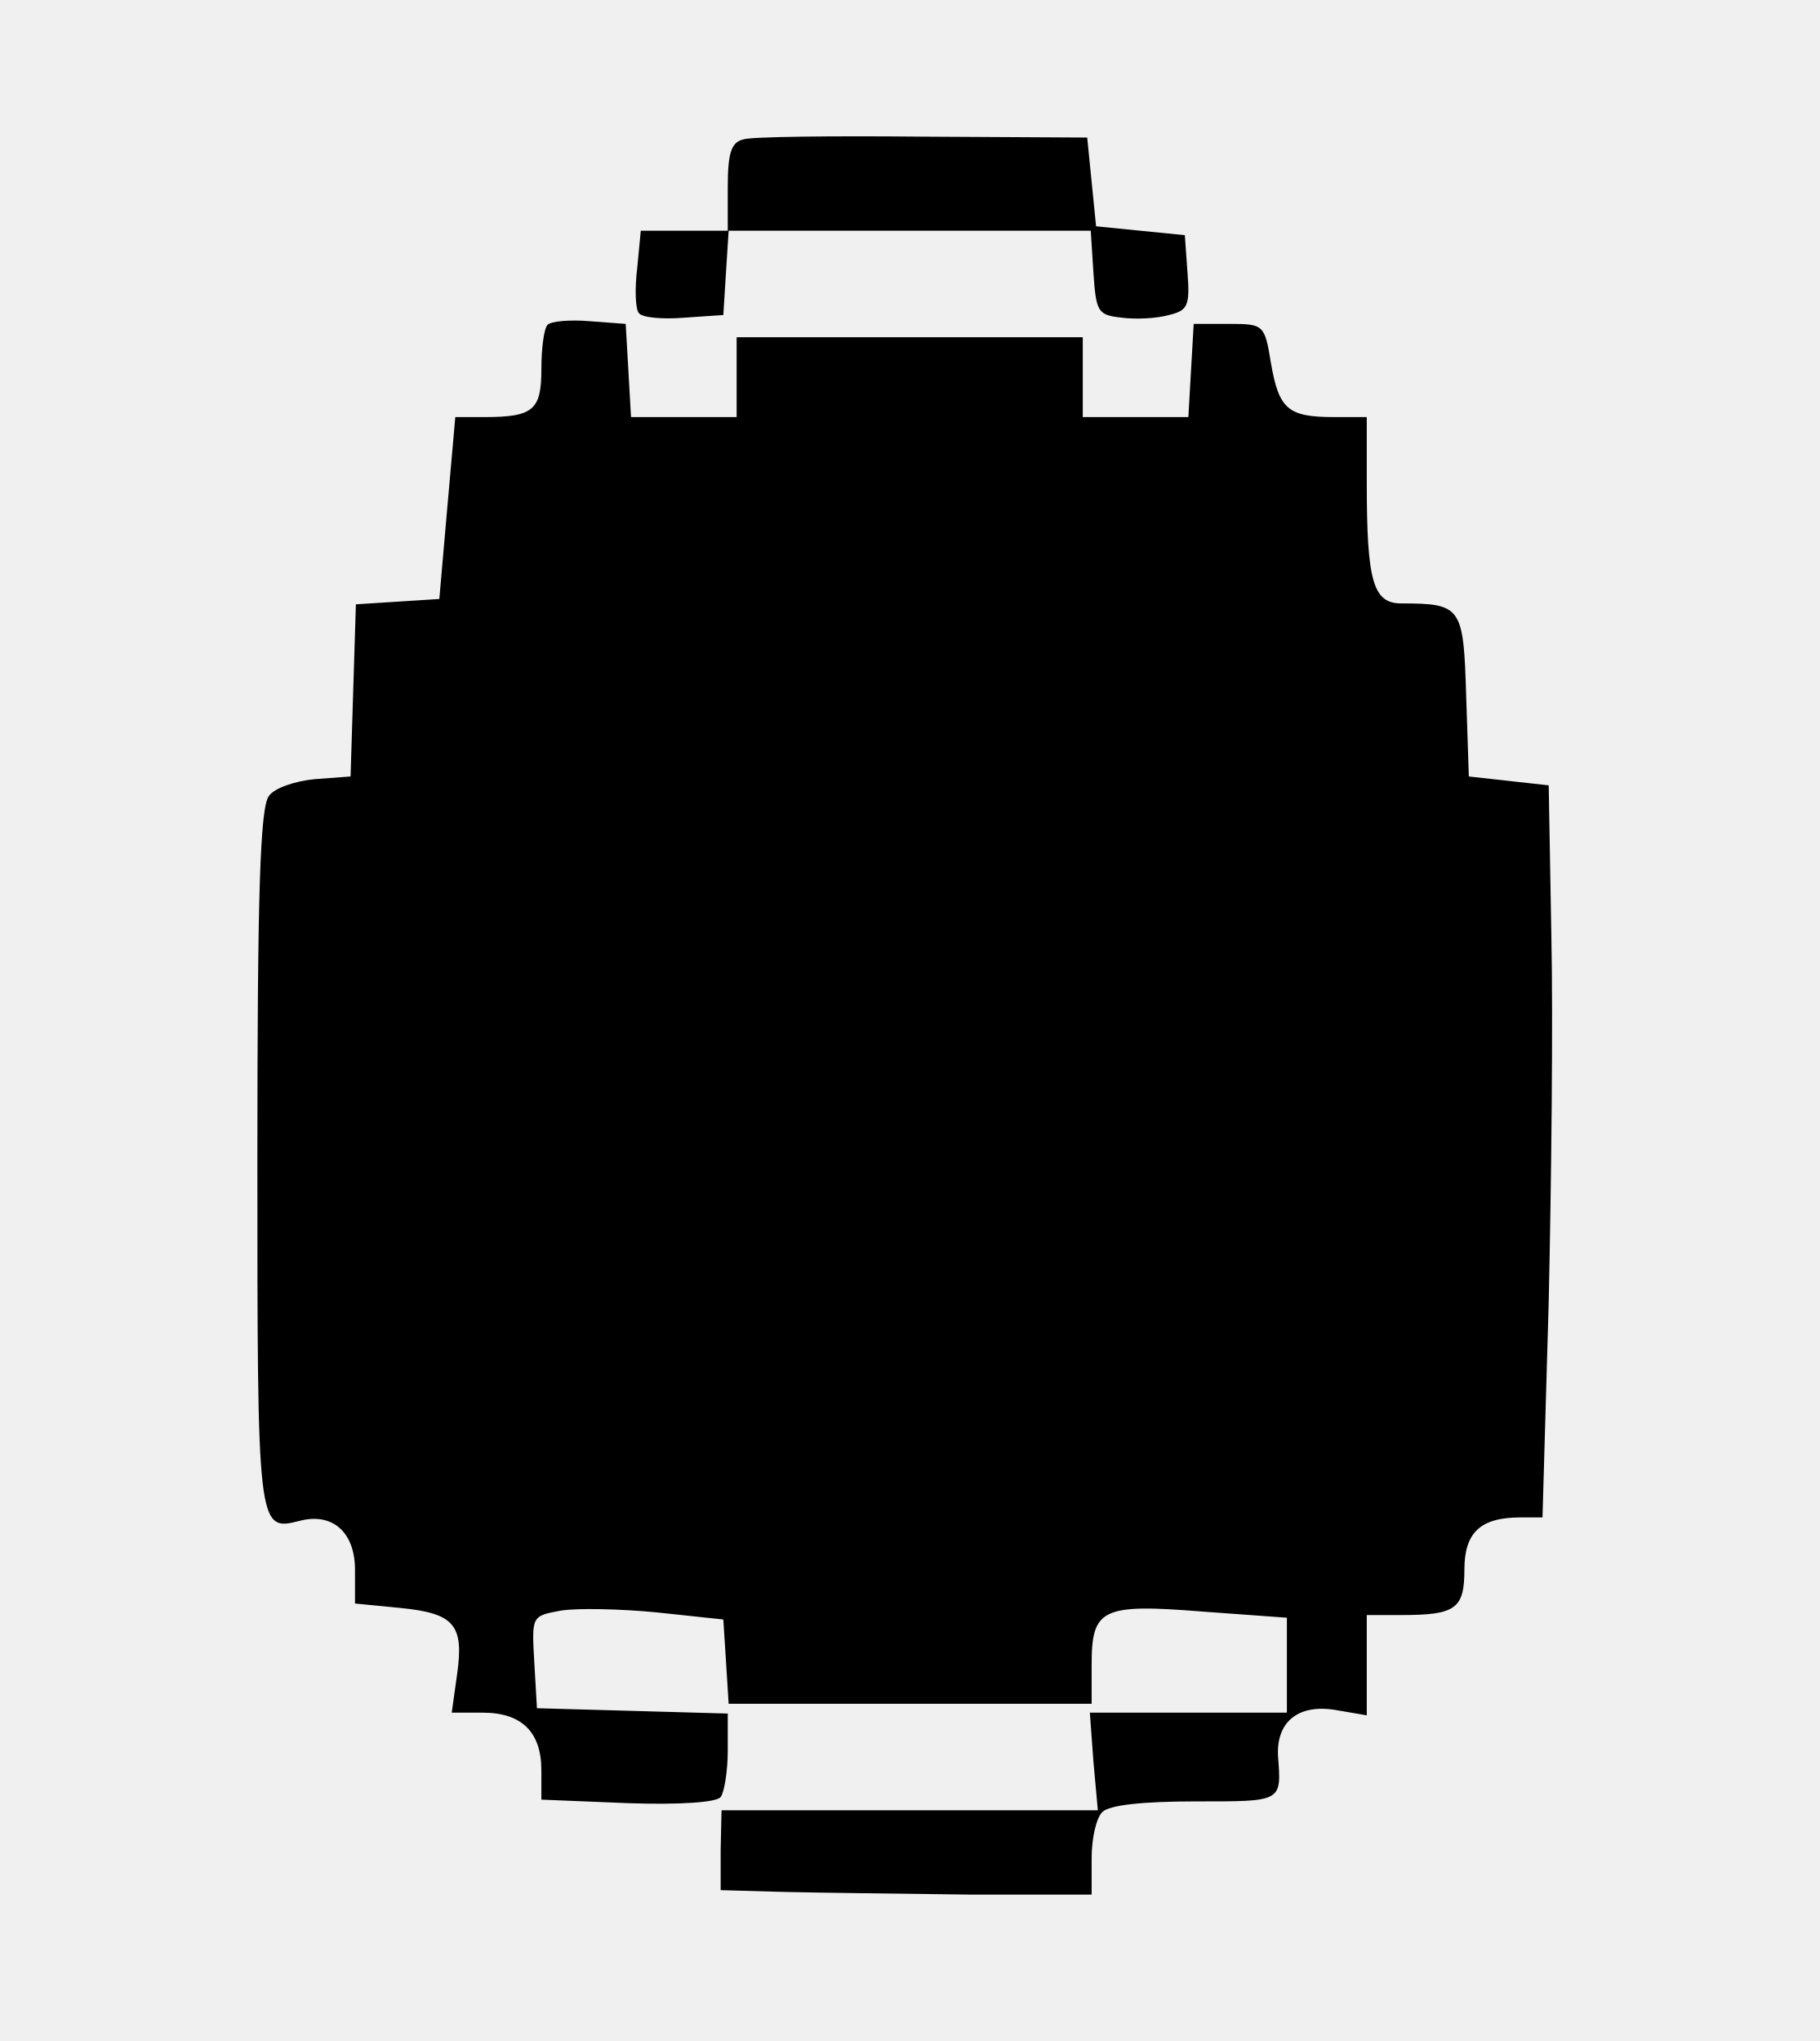
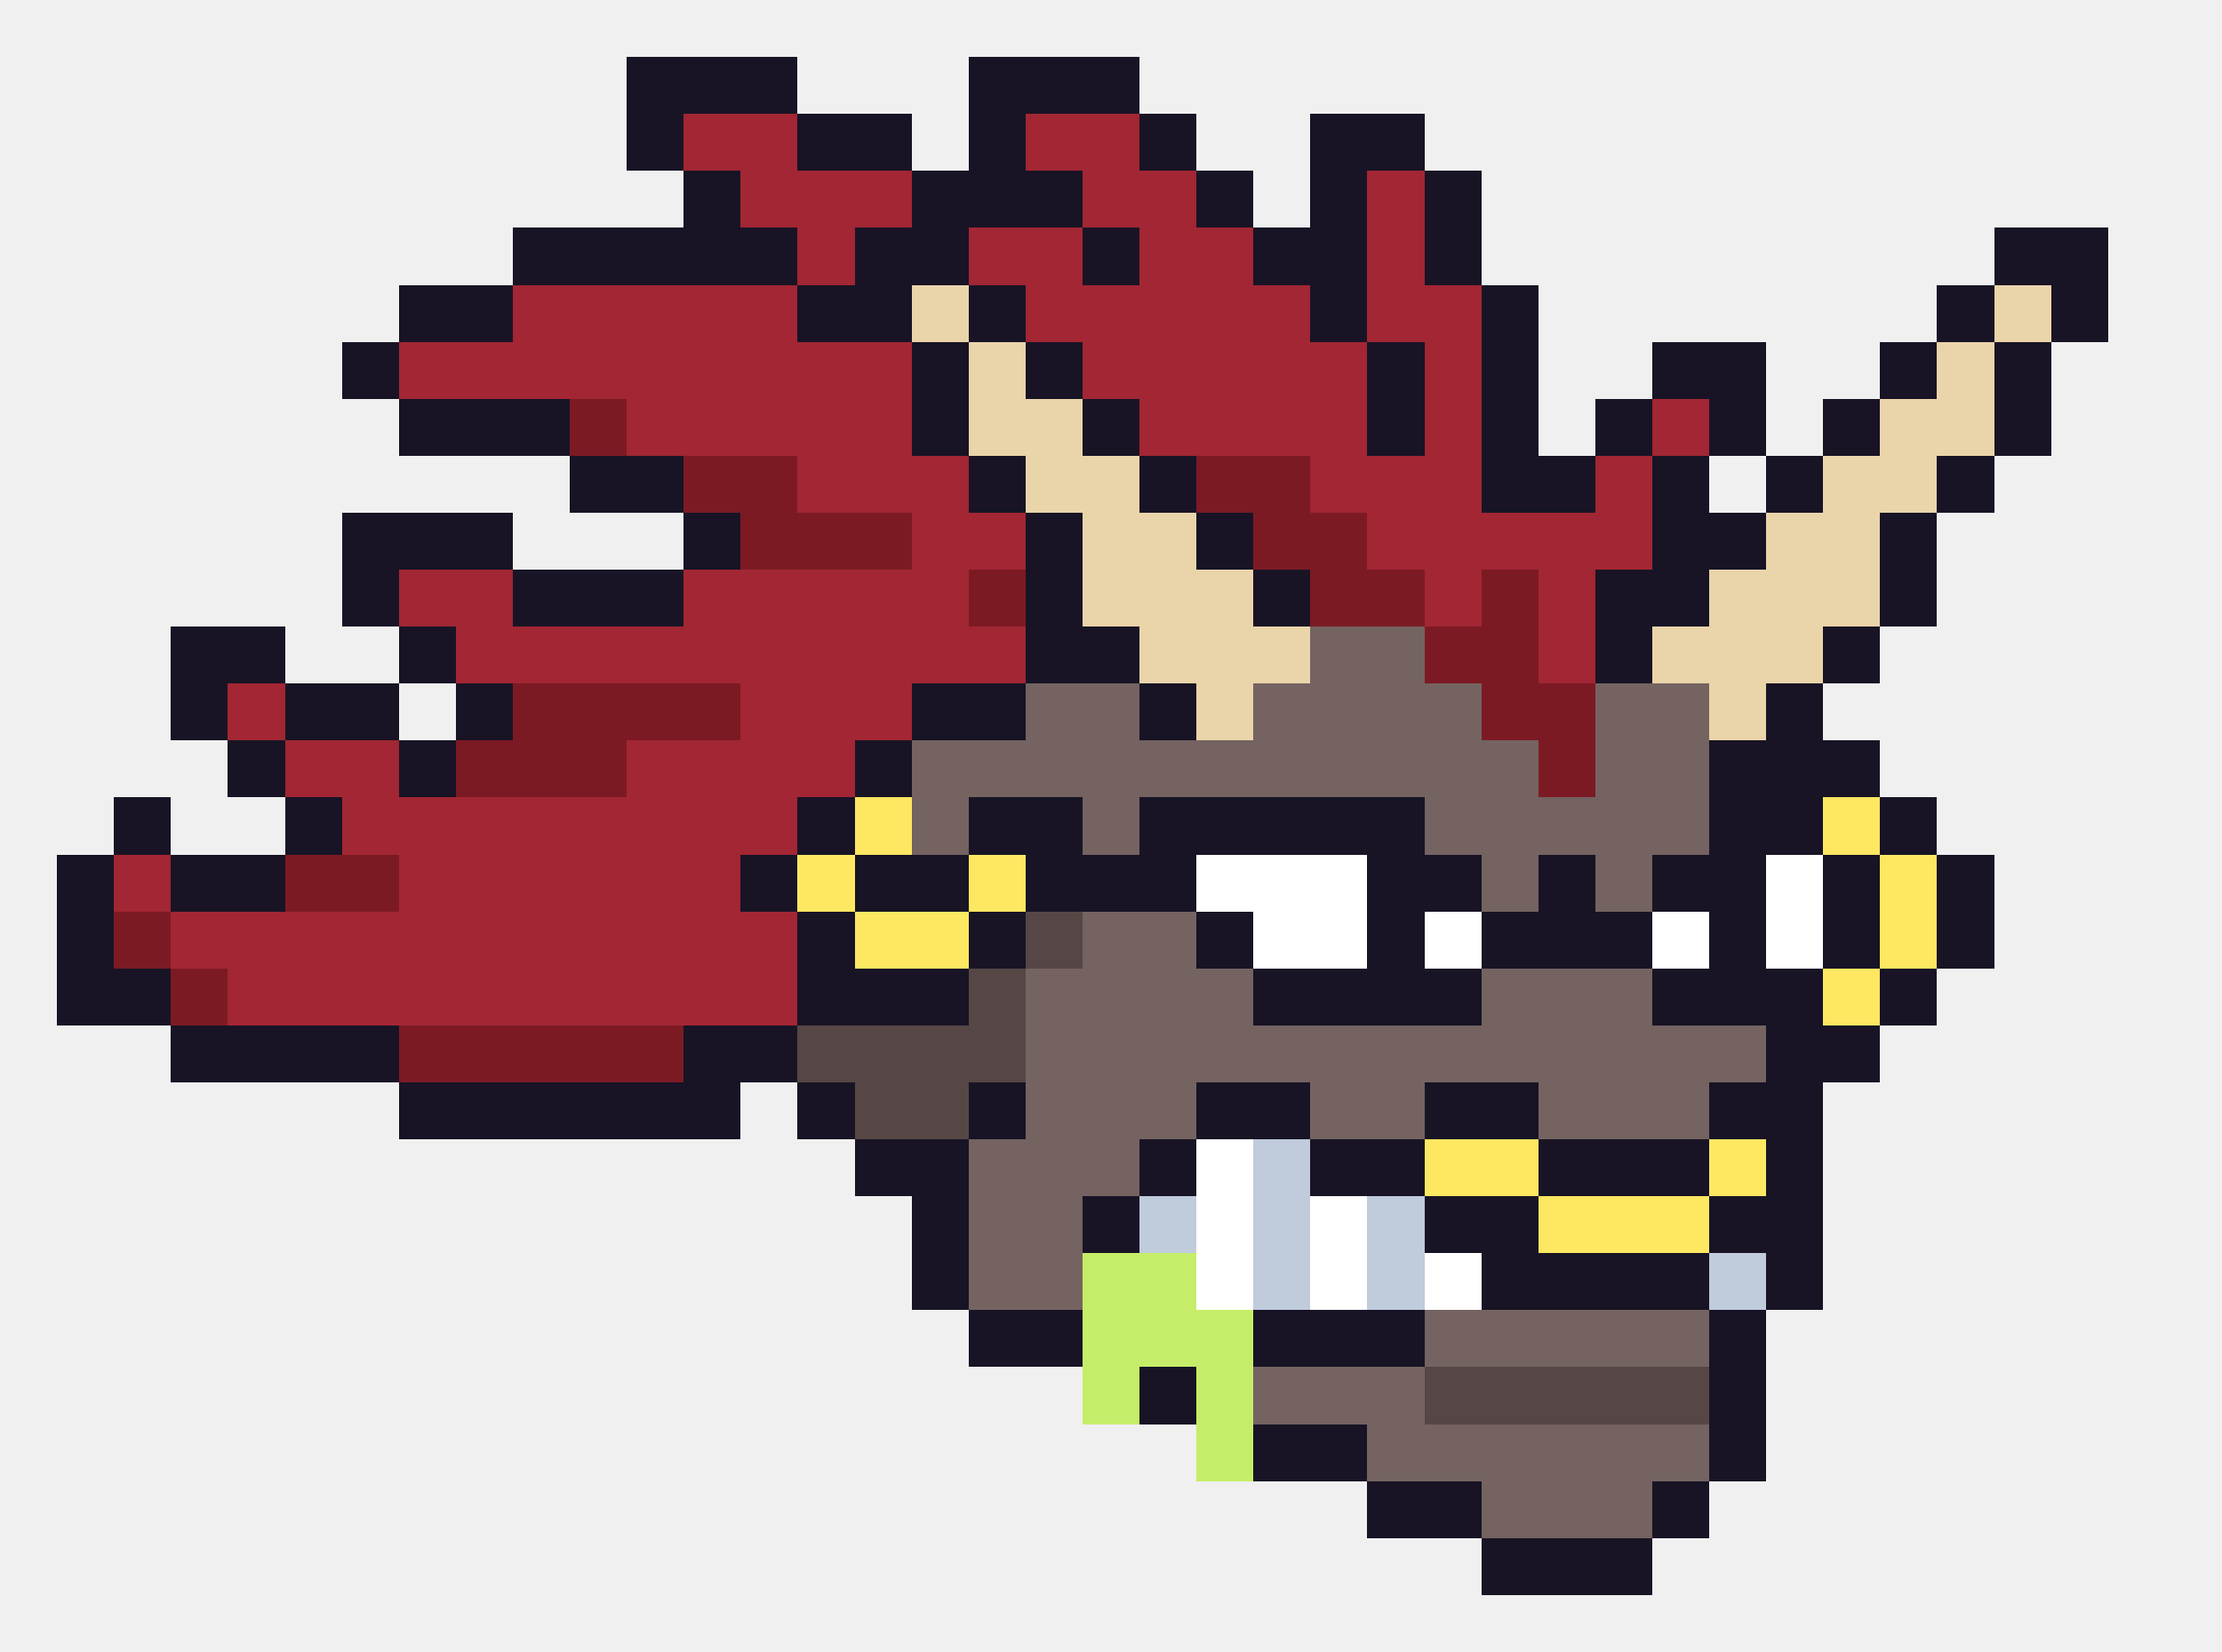
- <svg xmlns="http://www.w3.org/2000/svg" version="1.0" width="205pt" height="230pt" viewBox="0 0 205 230" preserveAspectRatio="xMidYMid meet">
-   <g transform="translate(0,230) scale(0.1,-0.1)" fill="#000000" stroke="none">
-     <path d="M838 2143 c-14 -3 -18 -15 -18 -54 l0 -49 -49 0 -49 0 -4 -42 c-3 -24 -2 -47 2 -51 4 -5 27 -7 51 -5 l44 3 3 48 3 47 204 0 204 0 3 -47 c3 -45 5 -48 32 -51 15 -2 39 -1 53 3 21 5 24 10 21 48 l-3 42 -50 5 -50 5 -5 50 -5 50 -185 1 c-102 1 -193 0 -202 -3z" />
-     <path d="M617 1934 c-4 -4 -7 -26 -7 -50 0 -46 -9 -54 -64 -54 l-33 0 -9 -102 -9 -103 -47 -3 -47 -3 -3 -97 -3 -97 -40 -3 c-22 -2 -46 -10 -52 -19 -10 -13 -13 -111 -13 -409 0 -416 0 -420 47 -408 37 10 63 -12 63 -55 l0 -38 51 -5 c61 -6 72 -19 64 -75 l-6 -43 35 0 c44 0 66 -22 66 -65 l0 -33 98 -4 c59 -2 100 1 104 7 4 5 8 29 8 52 l0 42 -107 3 -108 3 -3 52 c-3 52 -3 52 30 58 18 3 67 2 108 -2 l75 -8 3 -47 3 -48 205 0 204 0 0 44 c0 63 11 69 124 60 l96 -7 0 -53 0 -54 -111 0 -111 0 4 -55 5 -55 -212 0 -212 0 -1 -45 0 -45 71 -2 c40 -1 134 -2 209 -3 l138 0 0 41 c0 22 5 45 12 52 8 8 46 12 105 12 98 0 97 -1 93 51 -2 39 23 59 65 52 l35 -6 0 57 0 56 39 0 c61 0 71 7 71 51 0 42 18 59 63 59 l25 0 7 243 c3 133 5 319 3 412 l-3 170 -45 5 -45 5 -3 91 c-3 100 -5 104 -73 104 -32 0 -39 25 -39 136 l0 74 -37 0 c-52 0 -62 9 -71 61 -7 43 -8 44 -47 44 l-40 0 -3 -52 -3 -53 -60 0 -59 0 0 45 0 45 -195 0 -195 0 0 -45 0 -45 -59 0 -60 0 -3 53 -3 52 -40 3 c-23 2 -44 0 -48 -4z" />
-   </g>
+ <svg xmlns="http://www.w3.org/2000/svg" version="1.1" width="390" height="290" viewBox="0 0 390 290" shape-rendering="crispEdges">
+   <rect x="110" y="10" width="10" height="10" fill="#181425" />
+   <rect x="120" y="10" width="10" height="10" fill="#181425" />
+   <rect x="130" y="10" width="10" height="10" fill="#181425" />
+   <rect x="170" y="10" width="10" height="10" fill="#181425" />
+   <rect x="180" y="10" width="10" height="10" fill="#181425" />
+   <rect x="190" y="10" width="10" height="10" fill="#181425" />
+   <rect x="110" y="20" width="10" height="10" fill="#181425" />
+   <rect x="120" y="20" width="10" height="10" fill="#A22633" />
+   <rect x="130" y="20" width="10" height="10" fill="#A22633" />
+   <rect x="140" y="20" width="10" height="10" fill="#181425" />
+   <rect x="150" y="20" width="10" height="10" fill="#181425" />
+   <rect x="170" y="20" width="10" height="10" fill="#181425" />
+   <rect x="180" y="20" width="10" height="10" fill="#A22633" />
+   <rect x="190" y="20" width="10" height="10" fill="#A22633" />
+   <rect x="200" y="20" width="10" height="10" fill="#181425" />
+   <rect x="230" y="20" width="10" height="10" fill="#181425" />
+   <rect x="240" y="20" width="10" height="10" fill="#181425" />
+   <rect x="120" y="30" width="10" height="10" fill="#181425" />
+   <rect x="130" y="30" width="10" height="10" fill="#A22633" />
+   <rect x="140" y="30" width="10" height="10" fill="#A22633" />
+   <rect x="150" y="30" width="10" height="10" fill="#A22633" />
+   <rect x="160" y="30" width="10" height="10" fill="#181425" />
+   <rect x="170" y="30" width="10" height="10" fill="#181425" />
+   <rect x="180" y="30" width="10" height="10" fill="#181425" />
+   <rect x="190" y="30" width="10" height="10" fill="#A22633" />
+   <rect x="200" y="30" width="10" height="10" fill="#A22633" />
+   <rect x="210" y="30" width="10" height="10" fill="#181425" />
+   <rect x="230" y="30" width="10" height="10" fill="#181425" />
+   <rect x="240" y="30" width="10" height="10" fill="#A22633" />
+   <rect x="250" y="30" width="10" height="10" fill="#181425" />
+   <rect x="90" y="40" width="10" height="10" fill="#181425" />
+   <rect x="100" y="40" width="10" height="10" fill="#181425" />
+   <rect x="110" y="40" width="10" height="10" fill="#181425" />
+   <rect x="120" y="40" width="10" height="10" fill="#181425" />
+   <rect x="130" y="40" width="10" height="10" fill="#181425" />
+   <rect x="140" y="40" width="10" height="10" fill="#A22633" />
+   <rect x="150" y="40" width="10" height="10" fill="#181425" />
+   <rect x="160" y="40" width="10" height="10" fill="#181425" />
+   <rect x="170" y="40" width="10" height="10" fill="#A22633" />
+   <rect x="180" y="40" width="10" height="10" fill="#A22633" />
+   <rect x="190" y="40" width="10" height="10" fill="#181425" />
+   <rect x="200" y="40" width="10" height="10" fill="#A22633" />
+   <rect x="210" y="40" width="10" height="10" fill="#A22633" />
+   <rect x="220" y="40" width="10" height="10" fill="#181425" />
+   <rect x="230" y="40" width="10" height="10" fill="#181425" />
+   <rect x="240" y="40" width="10" height="10" fill="#A22633" />
+   <rect x="250" y="40" width="10" height="10" fill="#181425" />
+   <rect x="350" y="40" width="10" height="10" fill="#181425" />
+   <rect x="360" y="40" width="10" height="10" fill="#181425" />
+   <rect x="70" y="50" width="10" height="10" fill="#181425" />
+   <rect x="80" y="50" width="10" height="10" fill="#181425" />
+   <rect x="90" y="50" width="10" height="10" fill="#A22633" />
+   <rect x="100" y="50" width="10" height="10" fill="#A22633" />
+   <rect x="110" y="50" width="10" height="10" fill="#A22633" />
+   <rect x="120" y="50" width="10" height="10" fill="#A22633" />
+   <rect x="130" y="50" width="10" height="10" fill="#A22633" />
+   <rect x="140" y="50" width="10" height="10" fill="#181425" />
+   <rect x="150" y="50" width="10" height="10" fill="#181425" />
+   <rect x="160" y="50" width="10" height="10" fill="#EAD4AA" />
+   <rect x="170" y="50" width="10" height="10" fill="#181425" />
+   <rect x="180" y="50" width="10" height="10" fill="#A22633" />
+   <rect x="190" y="50" width="10" height="10" fill="#A22633" />
+   <rect x="200" y="50" width="10" height="10" fill="#A22633" />
+   <rect x="210" y="50" width="10" height="10" fill="#A22633" />
+   <rect x="220" y="50" width="10" height="10" fill="#A22633" />
+   <rect x="230" y="50" width="10" height="10" fill="#181425" />
+   <rect x="240" y="50" width="10" height="10" fill="#A22633" />
+   <rect x="250" y="50" width="10" height="10" fill="#A22633" />
+   <rect x="260" y="50" width="10" height="10" fill="#181425" />
+   <rect x="340" y="50" width="10" height="10" fill="#181425" />
+   <rect x="350" y="50" width="10" height="10" fill="#EAD4AA" />
+   <rect x="360" y="50" width="10" height="10" fill="#181425" />
+   <rect x="60" y="60" width="10" height="10" fill="#181425" />
+   <rect x="70" y="60" width="10" height="10" fill="#A22633" />
+   <rect x="80" y="60" width="10" height="10" fill="#A22633" />
+   <rect x="90" y="60" width="10" height="10" fill="#A22633" />
+   <rect x="100" y="60" width="10" height="10" fill="#A22633" />
+   <rect x="110" y="60" width="10" height="10" fill="#A22633" />
+   <rect x="120" y="60" width="10" height="10" fill="#A22633" />
+   <rect x="130" y="60" width="10" height="10" fill="#A22633" />
+   <rect x="140" y="60" width="10" height="10" fill="#A22633" />
+   <rect x="150" y="60" width="10" height="10" fill="#A22633" />
+   <rect x="160" y="60" width="10" height="10" fill="#181425" />
+   <rect x="170" y="60" width="10" height="10" fill="#EAD4AA" />
+   <rect x="180" y="60" width="10" height="10" fill="#181425" />
+   <rect x="190" y="60" width="10" height="10" fill="#A22633" />
+   <rect x="200" y="60" width="10" height="10" fill="#A22633" />
+   <rect x="210" y="60" width="10" height="10" fill="#A22633" />
+   <rect x="220" y="60" width="10" height="10" fill="#A22633" />
+   <rect x="230" y="60" width="10" height="10" fill="#A22633" />
+   <rect x="240" y="60" width="10" height="10" fill="#181425" />
+   <rect x="250" y="60" width="10" height="10" fill="#A22633" />
+   <rect x="260" y="60" width="10" height="10" fill="#181425" />
+   <rect x="290" y="60" width="10" height="10" fill="#181425" />
+   <rect x="300" y="60" width="10" height="10" fill="#181425" />
+   <rect x="330" y="60" width="10" height="10" fill="#181425" />
+   <rect x="340" y="60" width="10" height="10" fill="#EAD4AA" />
+   <rect x="350" y="60" width="10" height="10" fill="#181425" />
+   <rect x="70" y="70" width="10" height="10" fill="#181425" />
+   <rect x="80" y="70" width="10" height="10" fill="#181425" />
+   <rect x="90" y="70" width="10" height="10" fill="#181425" />
+   <rect x="100" y="70" width="10" height="10" fill="#7C1A24" />
+   <rect x="110" y="70" width="10" height="10" fill="#A22633" />
+   <rect x="120" y="70" width="10" height="10" fill="#A22633" />
+   <rect x="130" y="70" width="10" height="10" fill="#A22633" />
+   <rect x="140" y="70" width="10" height="10" fill="#A22633" />
+   <rect x="150" y="70" width="10" height="10" fill="#A22633" />
+   <rect x="160" y="70" width="10" height="10" fill="#181425" />
+   <rect x="170" y="70" width="10" height="10" fill="#EAD4AA" />
+   <rect x="180" y="70" width="10" height="10" fill="#EAD4AA" />
+   <rect x="190" y="70" width="10" height="10" fill="#181425" />
+   <rect x="200" y="70" width="10" height="10" fill="#A22633" />
+   <rect x="210" y="70" width="10" height="10" fill="#A22633" />
+   <rect x="220" y="70" width="10" height="10" fill="#A22633" />
+   <rect x="230" y="70" width="10" height="10" fill="#A22633" />
+   <rect x="240" y="70" width="10" height="10" fill="#181425" />
+   <rect x="250" y="70" width="10" height="10" fill="#A22633" />
+   <rect x="260" y="70" width="10" height="10" fill="#181425" />
+   <rect x="280" y="70" width="10" height="10" fill="#181425" />
+   <rect x="290" y="70" width="10" height="10" fill="#A22633" />
+   <rect x="300" y="70" width="10" height="10" fill="#181425" />
+   <rect x="320" y="70" width="10" height="10" fill="#181425" />
+   <rect x="330" y="70" width="10" height="10" fill="#EAD4AA" />
+   <rect x="340" y="70" width="10" height="10" fill="#EAD4AA" />
+   <rect x="350" y="70" width="10" height="10" fill="#181425" />
+   <rect x="100" y="80" width="10" height="10" fill="#181425" />
+   <rect x="110" y="80" width="10" height="10" fill="#181425" />
+   <rect x="120" y="80" width="10" height="10" fill="#7C1A24" />
+   <rect x="130" y="80" width="10" height="10" fill="#7C1A24" />
+   <rect x="140" y="80" width="10" height="10" fill="#A22633" />
+   <rect x="150" y="80" width="10" height="10" fill="#A22633" />
+   <rect x="160" y="80" width="10" height="10" fill="#A22633" />
+   <rect x="170" y="80" width="10" height="10" fill="#181425" />
+   <rect x="180" y="80" width="10" height="10" fill="#EAD4AA" />
+   <rect x="190" y="80" width="10" height="10" fill="#EAD4AA" />
+   <rect x="200" y="80" width="10" height="10" fill="#181425" />
+   <rect x="210" y="80" width="10" height="10" fill="#7C1A24" />
+   <rect x="220" y="80" width="10" height="10" fill="#7C1A24" />
+   <rect x="230" y="80" width="10" height="10" fill="#A22633" />
+   <rect x="240" y="80" width="10" height="10" fill="#A22633" />
+   <rect x="250" y="80" width="10" height="10" fill="#A22633" />
+   <rect x="260" y="80" width="10" height="10" fill="#181425" />
+   <rect x="270" y="80" width="10" height="10" fill="#181425" />
+   <rect x="280" y="80" width="10" height="10" fill="#A22633" />
+   <rect x="290" y="80" width="10" height="10" fill="#181425" />
+   <rect x="310" y="80" width="10" height="10" fill="#181425" />
+   <rect x="320" y="80" width="10" height="10" fill="#EAD4AA" />
+   <rect x="330" y="80" width="10" height="10" fill="#EAD4AA" />
+   <rect x="340" y="80" width="10" height="10" fill="#181425" />
+   <rect x="60" y="90" width="10" height="10" fill="#181425" />
+   <rect x="70" y="90" width="10" height="10" fill="#181425" />
+   <rect x="80" y="90" width="10" height="10" fill="#181425" />
+   <rect x="120" y="90" width="10" height="10" fill="#181425" />
+   <rect x="130" y="90" width="10" height="10" fill="#7C1A24" />
+   <rect x="140" y="90" width="10" height="10" fill="#7C1A24" />
+   <rect x="150" y="90" width="10" height="10" fill="#7C1A24" />
+   <rect x="160" y="90" width="10" height="10" fill="#A22633" />
+   <rect x="170" y="90" width="10" height="10" fill="#A22633" />
+   <rect x="180" y="90" width="10" height="10" fill="#181425" />
+   <rect x="190" y="90" width="10" height="10" fill="#EAD4AA" />
+   <rect x="200" y="90" width="10" height="10" fill="#EAD4AA" />
+   <rect x="210" y="90" width="10" height="10" fill="#181425" />
+   <rect x="220" y="90" width="10" height="10" fill="#7C1A24" />
+   <rect x="230" y="90" width="10" height="10" fill="#7C1A24" />
+   <rect x="240" y="90" width="10" height="10" fill="#A22633" />
+   <rect x="250" y="90" width="10" height="10" fill="#A22633" />
+   <rect x="260" y="90" width="10" height="10" fill="#A22633" />
+   <rect x="270" y="90" width="10" height="10" fill="#A22633" />
+   <rect x="280" y="90" width="10" height="10" fill="#A22633" />
+   <rect x="290" y="90" width="10" height="10" fill="#181425" />
+   <rect x="300" y="90" width="10" height="10" fill="#181425" />
+   <rect x="310" y="90" width="10" height="10" fill="#EAD4AA" />
+   <rect x="320" y="90" width="10" height="10" fill="#EAD4AA" />
+   <rect x="330" y="90" width="10" height="10" fill="#181425" />
+   <rect x="60" y="100" width="10" height="10" fill="#181425" />
+   <rect x="70" y="100" width="10" height="10" fill="#A22633" />
+   <rect x="80" y="100" width="10" height="10" fill="#A22633" />
+   <rect x="90" y="100" width="10" height="10" fill="#181425" />
+   <rect x="100" y="100" width="10" height="10" fill="#181425" />
+   <rect x="110" y="100" width="10" height="10" fill="#181425" />
+   <rect x="120" y="100" width="10" height="10" fill="#A22633" />
+   <rect x="130" y="100" width="10" height="10" fill="#A22633" />
+   <rect x="140" y="100" width="10" height="10" fill="#A22633" />
+   <rect x="150" y="100" width="10" height="10" fill="#A22633" />
+   <rect x="160" y="100" width="10" height="10" fill="#A22633" />
+   <rect x="170" y="100" width="10" height="10" fill="#7C1A24" />
+   <rect x="180" y="100" width="10" height="10" fill="#181425" />
+   <rect x="190" y="100" width="10" height="10" fill="#EAD4AA" />
+   <rect x="200" y="100" width="10" height="10" fill="#EAD4AA" />
+   <rect x="210" y="100" width="10" height="10" fill="#EAD4AA" />
+   <rect x="220" y="100" width="10" height="10" fill="#181425" />
+   <rect x="230" y="100" width="10" height="10" fill="#7C1A24" />
+   <rect x="240" y="100" width="10" height="10" fill="#7C1A24" />
+   <rect x="250" y="100" width="10" height="10" fill="#A22633" />
+   <rect x="260" y="100" width="10" height="10" fill="#7C1A24" />
+   <rect x="270" y="100" width="10" height="10" fill="#A22633" />
+   <rect x="280" y="100" width="10" height="10" fill="#181425" />
+   <rect x="290" y="100" width="10" height="10" fill="#181425" />
+   <rect x="300" y="100" width="10" height="10" fill="#EAD4AA" />
+   <rect x="310" y="100" width="10" height="10" fill="#EAD4AA" />
+   <rect x="320" y="100" width="10" height="10" fill="#EAD4AA" />
+   <rect x="330" y="100" width="10" height="10" fill="#181425" />
+   <rect x="30" y="110" width="10" height="10" fill="#181425" />
+   <rect x="40" y="110" width="10" height="10" fill="#181425" />
+   <rect x="70" y="110" width="10" height="10" fill="#181425" />
+   <rect x="80" y="110" width="10" height="10" fill="#A22633" />
+   <rect x="90" y="110" width="10" height="10" fill="#A22633" />
+   <rect x="100" y="110" width="10" height="10" fill="#A22633" />
+   <rect x="110" y="110" width="10" height="10" fill="#A22633" />
+   <rect x="120" y="110" width="10" height="10" fill="#A22633" />
+   <rect x="130" y="110" width="10" height="10" fill="#A22633" />
+   <rect x="140" y="110" width="10" height="10" fill="#A22633" />
+   <rect x="150" y="110" width="10" height="10" fill="#A22633" />
+   <rect x="160" y="110" width="10" height="10" fill="#A22633" />
+   <rect x="170" y="110" width="10" height="10" fill="#A22633" />
+   <rect x="180" y="110" width="10" height="10" fill="#181425" />
+   <rect x="190" y="110" width="10" height="10" fill="#181425" />
+   <rect x="200" y="110" width="10" height="10" fill="#EAD4AA" />
+   <rect x="210" y="110" width="10" height="10" fill="#EAD4AA" />
+   <rect x="220" y="110" width="10" height="10" fill="#EAD4AA" />
+   <rect x="230" y="110" width="10" height="10" fill="#746361" />
+   <rect x="240" y="110" width="10" height="10" fill="#746361" />
+   <rect x="250" y="110" width="10" height="10" fill="#7C1A24" />
+   <rect x="260" y="110" width="10" height="10" fill="#7C1A24" />
+   <rect x="270" y="110" width="10" height="10" fill="#A22633" />
+   <rect x="280" y="110" width="10" height="10" fill="#181425" />
+   <rect x="290" y="110" width="10" height="10" fill="#EAD4AA" />
+   <rect x="300" y="110" width="10" height="10" fill="#EAD4AA" />
+   <rect x="310" y="110" width="10" height="10" fill="#EAD4AA" />
+   <rect x="320" y="110" width="10" height="10" fill="#181425" />
+   <rect x="30" y="120" width="10" height="10" fill="#181425" />
+   <rect x="40" y="120" width="10" height="10" fill="#A22633" />
+   <rect x="50" y="120" width="10" height="10" fill="#181425" />
+   <rect x="60" y="120" width="10" height="10" fill="#181425" />
+   <rect x="80" y="120" width="10" height="10" fill="#181425" />
+   <rect x="90" y="120" width="10" height="10" fill="#7C1A24" />
+   <rect x="100" y="120" width="10" height="10" fill="#7C1A24" />
+   <rect x="110" y="120" width="10" height="10" fill="#7C1A24" />
+   <rect x="120" y="120" width="10" height="10" fill="#7C1A24" />
+   <rect x="130" y="120" width="10" height="10" fill="#A22633" />
+   <rect x="140" y="120" width="10" height="10" fill="#A22633" />
+   <rect x="150" y="120" width="10" height="10" fill="#A22633" />
+   <rect x="160" y="120" width="10" height="10" fill="#181425" />
+   <rect x="170" y="120" width="10" height="10" fill="#181425" />
+   <rect x="180" y="120" width="10" height="10" fill="#746361" />
+   <rect x="190" y="120" width="10" height="10" fill="#746361" />
+   <rect x="200" y="120" width="10" height="10" fill="#181425" />
+   <rect x="210" y="120" width="10" height="10" fill="#EAD4AA" />
+   <rect x="220" y="120" width="10" height="10" fill="#746361" />
+   <rect x="230" y="120" width="10" height="10" fill="#746361" />
+   <rect x="240" y="120" width="10" height="10" fill="#746361" />
+   <rect x="250" y="120" width="10" height="10" fill="#746361" />
+   <rect x="260" y="120" width="10" height="10" fill="#7C1A24" />
+   <rect x="270" y="120" width="10" height="10" fill="#7C1A24" />
+   <rect x="280" y="120" width="10" height="10" fill="#746361" />
+   <rect x="290" y="120" width="10" height="10" fill="#746361" />
+   <rect x="300" y="120" width="10" height="10" fill="#EAD4AA" />
+   <rect x="310" y="120" width="10" height="10" fill="#181425" />
+   <rect x="40" y="130" width="10" height="10" fill="#181425" />
+   <rect x="50" y="130" width="10" height="10" fill="#A22633" />
+   <rect x="60" y="130" width="10" height="10" fill="#A22633" />
+   <rect x="70" y="130" width="10" height="10" fill="#181425" />
+   <rect x="80" y="130" width="10" height="10" fill="#7C1A24" />
+   <rect x="90" y="130" width="10" height="10" fill="#7C1A24" />
+   <rect x="100" y="130" width="10" height="10" fill="#7C1A24" />
+   <rect x="110" y="130" width="10" height="10" fill="#A22633" />
+   <rect x="120" y="130" width="10" height="10" fill="#A22633" />
+   <rect x="130" y="130" width="10" height="10" fill="#A22633" />
+   <rect x="140" y="130" width="10" height="10" fill="#A22633" />
+   <rect x="150" y="130" width="10" height="10" fill="#181425" />
+   <rect x="160" y="130" width="10" height="10" fill="#746361" />
+   <rect x="170" y="130" width="10" height="10" fill="#746361" />
+   <rect x="180" y="130" width="10" height="10" fill="#746361" />
+   <rect x="190" y="130" width="10" height="10" fill="#746361" />
+   <rect x="200" y="130" width="10" height="10" fill="#746361" />
+   <rect x="210" y="130" width="10" height="10" fill="#746361" />
+   <rect x="220" y="130" width="10" height="10" fill="#746361" />
+   <rect x="230" y="130" width="10" height="10" fill="#746361" />
+   <rect x="240" y="130" width="10" height="10" fill="#746361" />
+   <rect x="250" y="130" width="10" height="10" fill="#746361" />
+   <rect x="260" y="130" width="10" height="10" fill="#746361" />
+   <rect x="270" y="130" width="10" height="10" fill="#7C1A24" />
+   <rect x="280" y="130" width="10" height="10" fill="#746361" />
+   <rect x="290" y="130" width="10" height="10" fill="#746361" />
+   <rect x="300" y="130" width="10" height="10" fill="#181425" />
+   <rect x="310" y="130" width="10" height="10" fill="#181425" />
+   <rect x="320" y="130" width="10" height="10" fill="#181425" />
+   <rect x="20" y="140" width="10" height="10" fill="#181425" />
+   <rect x="50" y="140" width="10" height="10" fill="#181425" />
+   <rect x="60" y="140" width="10" height="10" fill="#A22633" />
+   <rect x="70" y="140" width="10" height="10" fill="#A22633" />
+   <rect x="80" y="140" width="10" height="10" fill="#A22633" />
+   <rect x="90" y="140" width="10" height="10" fill="#A22633" />
+   <rect x="100" y="140" width="10" height="10" fill="#A22633" />
+   <rect x="110" y="140" width="10" height="10" fill="#A22633" />
+   <rect x="120" y="140" width="10" height="10" fill="#A22633" />
+   <rect x="130" y="140" width="10" height="10" fill="#A22633" />
+   <rect x="140" y="140" width="10" height="10" fill="#181425" />
+   <rect x="150" y="140" width="10" height="10" fill="#FEE761" />
+   <rect x="160" y="140" width="10" height="10" fill="#746361" />
+   <rect x="170" y="140" width="10" height="10" fill="#181425" />
+   <rect x="180" y="140" width="10" height="10" fill="#181425" />
+   <rect x="190" y="140" width="10" height="10" fill="#746361" />
+   <rect x="200" y="140" width="10" height="10" fill="#181425" />
+   <rect x="210" y="140" width="10" height="10" fill="#181425" />
+   <rect x="220" y="140" width="10" height="10" fill="#181425" />
+   <rect x="230" y="140" width="10" height="10" fill="#181425" />
+   <rect x="240" y="140" width="10" height="10" fill="#181425" />
+   <rect x="250" y="140" width="10" height="10" fill="#746361" />
+   <rect x="260" y="140" width="10" height="10" fill="#746361" />
+   <rect x="270" y="140" width="10" height="10" fill="#746361" />
+   <rect x="280" y="140" width="10" height="10" fill="#746361" />
+   <rect x="290" y="140" width="10" height="10" fill="#746361" />
+   <rect x="300" y="140" width="10" height="10" fill="#181425" />
+   <rect x="310" y="140" width="10" height="10" fill="#181425" />
+   <rect x="320" y="140" width="10" height="10" fill="#FEE761" />
+   <rect x="330" y="140" width="10" height="10" fill="#181425" />
+   <rect x="10" y="150" width="10" height="10" fill="#181425" />
+   <rect x="20" y="150" width="10" height="10" fill="#A22633" />
+   <rect x="30" y="150" width="10" height="10" fill="#181425" />
+   <rect x="40" y="150" width="10" height="10" fill="#181425" />
+   <rect x="50" y="150" width="10" height="10" fill="#7C1A24" />
+   <rect x="60" y="150" width="10" height="10" fill="#7C1A24" />
+   <rect x="70" y="150" width="10" height="10" fill="#A22633" />
+   <rect x="80" y="150" width="10" height="10" fill="#A22633" />
+   <rect x="90" y="150" width="10" height="10" fill="#A22633" />
+   <rect x="100" y="150" width="10" height="10" fill="#A22633" />
+   <rect x="110" y="150" width="10" height="10" fill="#A22633" />
+   <rect x="120" y="150" width="10" height="10" fill="#A22633" />
+   <rect x="130" y="150" width="10" height="10" fill="#181425" />
+   <rect x="140" y="150" width="10" height="10" fill="#FEE761" />
+   <rect x="150" y="150" width="10" height="10" fill="#181425" />
+   <rect x="160" y="150" width="10" height="10" fill="#181425" />
+   <rect x="170" y="150" width="10" height="10" fill="#FEE761" />
+   <rect x="180" y="150" width="10" height="10" fill="#181425" />
+   <rect x="190" y="150" width="10" height="10" fill="#181425" />
+   <rect x="200" y="150" width="10" height="10" fill="#181425" />
+   <rect x="210" y="150" width="10" height="10" fill="#FFFFFF" />
+   <rect x="220" y="150" width="10" height="10" fill="#FFFFFF" />
+   <rect x="230" y="150" width="10" height="10" fill="#FFFFFF" />
+   <rect x="240" y="150" width="10" height="10" fill="#181425" />
+   <rect x="250" y="150" width="10" height="10" fill="#181425" />
+   <rect x="260" y="150" width="10" height="10" fill="#746361" />
+   <rect x="270" y="150" width="10" height="10" fill="#181425" />
+   <rect x="280" y="150" width="10" height="10" fill="#746361" />
+   <rect x="290" y="150" width="10" height="10" fill="#181425" />
+   <rect x="300" y="150" width="10" height="10" fill="#181425" />
+   <rect x="310" y="150" width="10" height="10" fill="#FFFFFF" />
+   <rect x="320" y="150" width="10" height="10" fill="#181425" />
+   <rect x="330" y="150" width="10" height="10" fill="#FEE761" />
+   <rect x="340" y="150" width="10" height="10" fill="#181425" />
+   <rect x="10" y="160" width="10" height="10" fill="#181425" />
+   <rect x="20" y="160" width="10" height="10" fill="#7C1A24" />
+   <rect x="30" y="160" width="10" height="10" fill="#A22633" />
+   <rect x="40" y="160" width="10" height="10" fill="#A22633" />
+   <rect x="50" y="160" width="10" height="10" fill="#A22633" />
+   <rect x="60" y="160" width="10" height="10" fill="#A22633" />
+   <rect x="70" y="160" width="10" height="10" fill="#A22633" />
+   <rect x="80" y="160" width="10" height="10" fill="#A22633" />
+   <rect x="90" y="160" width="10" height="10" fill="#A22633" />
+   <rect x="100" y="160" width="10" height="10" fill="#A22633" />
+   <rect x="110" y="160" width="10" height="10" fill="#A22633" />
+   <rect x="120" y="160" width="10" height="10" fill="#A22633" />
+   <rect x="130" y="160" width="10" height="10" fill="#A22633" />
+   <rect x="140" y="160" width="10" height="10" fill="#181425" />
+   <rect x="150" y="160" width="10" height="10" fill="#FEE761" />
+   <rect x="160" y="160" width="10" height="10" fill="#FEE761" />
+   <rect x="170" y="160" width="10" height="10" fill="#181425" />
+   <rect x="180" y="160" width="10" height="10" fill="#564645" />
+   <rect x="190" y="160" width="10" height="10" fill="#746361" />
+   <rect x="200" y="160" width="10" height="10" fill="#746361" />
+   <rect x="210" y="160" width="10" height="10" fill="#181425" />
+   <rect x="220" y="160" width="10" height="10" fill="#FFFFFF" />
+   <rect x="230" y="160" width="10" height="10" fill="#FFFFFF" />
+   <rect x="240" y="160" width="10" height="10" fill="#181425" />
+   <rect x="250" y="160" width="10" height="10" fill="#FFFFFF" />
+   <rect x="260" y="160" width="10" height="10" fill="#181425" />
+   <rect x="270" y="160" width="10" height="10" fill="#181425" />
+   <rect x="280" y="160" width="10" height="10" fill="#181425" />
+   <rect x="290" y="160" width="10" height="10" fill="#FFFFFF" />
+   <rect x="300" y="160" width="10" height="10" fill="#181425" />
+   <rect x="310" y="160" width="10" height="10" fill="#FFFFFF" />
+   <rect x="320" y="160" width="10" height="10" fill="#181425" />
+   <rect x="330" y="160" width="10" height="10" fill="#FEE761" />
+   <rect x="340" y="160" width="10" height="10" fill="#181425" />
+   <rect x="10" y="170" width="10" height="10" fill="#181425" />
+   <rect x="20" y="170" width="10" height="10" fill="#181425" />
+   <rect x="30" y="170" width="10" height="10" fill="#7C1A24" />
+   <rect x="40" y="170" width="10" height="10" fill="#A22633" />
+   <rect x="50" y="170" width="10" height="10" fill="#A22633" />
+   <rect x="60" y="170" width="10" height="10" fill="#A22633" />
+   <rect x="70" y="170" width="10" height="10" fill="#A22633" />
+   <rect x="80" y="170" width="10" height="10" fill="#A22633" />
+   <rect x="90" y="170" width="10" height="10" fill="#A22633" />
+   <rect x="100" y="170" width="10" height="10" fill="#A22633" />
+   <rect x="110" y="170" width="10" height="10" fill="#A22633" />
+   <rect x="120" y="170" width="10" height="10" fill="#A22633" />
+   <rect x="130" y="170" width="10" height="10" fill="#A22633" />
+   <rect x="140" y="170" width="10" height="10" fill="#181425" />
+   <rect x="150" y="170" width="10" height="10" fill="#181425" />
+   <rect x="160" y="170" width="10" height="10" fill="#181425" />
+   <rect x="170" y="170" width="10" height="10" fill="#564645" />
+   <rect x="180" y="170" width="10" height="10" fill="#746361" />
+   <rect x="190" y="170" width="10" height="10" fill="#746361" />
+   <rect x="200" y="170" width="10" height="10" fill="#746361" />
+   <rect x="210" y="170" width="10" height="10" fill="#746361" />
+   <rect x="220" y="170" width="10" height="10" fill="#181425" />
+   <rect x="230" y="170" width="10" height="10" fill="#181425" />
+   <rect x="240" y="170" width="10" height="10" fill="#181425" />
+   <rect x="250" y="170" width="10" height="10" fill="#181425" />
+   <rect x="260" y="170" width="10" height="10" fill="#746361" />
+   <rect x="270" y="170" width="10" height="10" fill="#746361" />
+   <rect x="280" y="170" width="10" height="10" fill="#746361" />
+   <rect x="290" y="170" width="10" height="10" fill="#181425" />
+   <rect x="300" y="170" width="10" height="10" fill="#181425" />
+   <rect x="310" y="170" width="10" height="10" fill="#181425" />
+   <rect x="320" y="170" width="10" height="10" fill="#FEE761" />
+   <rect x="330" y="170" width="10" height="10" fill="#181425" />
+   <rect x="30" y="180" width="10" height="10" fill="#181425" />
+   <rect x="40" y="180" width="10" height="10" fill="#181425" />
+   <rect x="50" y="180" width="10" height="10" fill="#181425" />
+   <rect x="60" y="180" width="10" height="10" fill="#181425" />
+   <rect x="70" y="180" width="10" height="10" fill="#7C1A24" />
+   <rect x="80" y="180" width="10" height="10" fill="#7C1A24" />
+   <rect x="90" y="180" width="10" height="10" fill="#7C1A24" />
+   <rect x="100" y="180" width="10" height="10" fill="#7C1A24" />
+   <rect x="110" y="180" width="10" height="10" fill="#7C1A24" />
+   <rect x="120" y="180" width="10" height="10" fill="#181425" />
+   <rect x="130" y="180" width="10" height="10" fill="#181425" />
+   <rect x="140" y="180" width="10" height="10" fill="#564645" />
+   <rect x="150" y="180" width="10" height="10" fill="#564645" />
+   <rect x="160" y="180" width="10" height="10" fill="#564645" />
+   <rect x="170" y="180" width="10" height="10" fill="#564645" />
+   <rect x="180" y="180" width="10" height="10" fill="#746361" />
+   <rect x="190" y="180" width="10" height="10" fill="#746361" />
+   <rect x="200" y="180" width="10" height="10" fill="#746361" />
+   <rect x="210" y="180" width="10" height="10" fill="#746361" />
+   <rect x="220" y="180" width="10" height="10" fill="#746361" />
+   <rect x="230" y="180" width="10" height="10" fill="#746361" />
+   <rect x="240" y="180" width="10" height="10" fill="#746361" />
+   <rect x="250" y="180" width="10" height="10" fill="#746361" />
+   <rect x="260" y="180" width="10" height="10" fill="#746361" />
+   <rect x="270" y="180" width="10" height="10" fill="#746361" />
+   <rect x="280" y="180" width="10" height="10" fill="#746361" />
+   <rect x="290" y="180" width="10" height="10" fill="#746361" />
+   <rect x="300" y="180" width="10" height="10" fill="#746361" />
+   <rect x="310" y="180" width="10" height="10" fill="#181425" />
+   <rect x="320" y="180" width="10" height="10" fill="#181425" />
+   <rect x="70" y="190" width="10" height="10" fill="#181425" />
+   <rect x="80" y="190" width="10" height="10" fill="#181425" />
+   <rect x="90" y="190" width="10" height="10" fill="#181425" />
+   <rect x="100" y="190" width="10" height="10" fill="#181425" />
+   <rect x="110" y="190" width="10" height="10" fill="#181425" />
+   <rect x="120" y="190" width="10" height="10" fill="#181425" />
+   <rect x="140" y="190" width="10" height="10" fill="#181425" />
+   <rect x="150" y="190" width="10" height="10" fill="#564645" />
+   <rect x="160" y="190" width="10" height="10" fill="#564645" />
+   <rect x="170" y="190" width="10" height="10" fill="#181425" />
+   <rect x="180" y="190" width="10" height="10" fill="#746361" />
+   <rect x="190" y="190" width="10" height="10" fill="#746361" />
+   <rect x="200" y="190" width="10" height="10" fill="#746361" />
+   <rect x="210" y="190" width="10" height="10" fill="#181425" />
+   <rect x="220" y="190" width="10" height="10" fill="#181425" />
+   <rect x="230" y="190" width="10" height="10" fill="#746361" />
+   <rect x="240" y="190" width="10" height="10" fill="#746361" />
+   <rect x="250" y="190" width="10" height="10" fill="#181425" />
+   <rect x="260" y="190" width="10" height="10" fill="#181425" />
+   <rect x="270" y="190" width="10" height="10" fill="#746361" />
+   <rect x="280" y="190" width="10" height="10" fill="#746361" />
+   <rect x="290" y="190" width="10" height="10" fill="#746361" />
+   <rect x="300" y="190" width="10" height="10" fill="#181425" />
+   <rect x="310" y="190" width="10" height="10" fill="#181425" />
+   <rect x="150" y="200" width="10" height="10" fill="#181425" />
+   <rect x="160" y="200" width="10" height="10" fill="#181425" />
+   <rect x="170" y="200" width="10" height="10" fill="#746361" />
+   <rect x="180" y="200" width="10" height="10" fill="#746361" />
+   <rect x="190" y="200" width="10" height="10" fill="#746361" />
+   <rect x="200" y="200" width="10" height="10" fill="#181425" />
+   <rect x="210" y="200" width="10" height="10" fill="#FFFFFF" />
+   <rect x="220" y="200" width="10" height="10" fill="#C0CBDC" />
+   <rect x="230" y="200" width="10" height="10" fill="#181425" />
+   <rect x="240" y="200" width="10" height="10" fill="#181425" />
+   <rect x="250" y="200" width="10" height="10" fill="#FEE761" />
+   <rect x="260" y="200" width="10" height="10" fill="#FEE761" />
+   <rect x="270" y="200" width="10" height="10" fill="#181425" />
+   <rect x="280" y="200" width="10" height="10" fill="#181425" />
+   <rect x="290" y="200" width="10" height="10" fill="#181425" />
+   <rect x="300" y="200" width="10" height="10" fill="#FEE761" />
+   <rect x="310" y="200" width="10" height="10" fill="#181425" />
+   <rect x="160" y="210" width="10" height="10" fill="#181425" />
+   <rect x="170" y="210" width="10" height="10" fill="#746361" />
+   <rect x="180" y="210" width="10" height="10" fill="#746361" />
+   <rect x="190" y="210" width="10" height="10" fill="#181425" />
+   <rect x="200" y="210" width="10" height="10" fill="#C0CBDC" />
+   <rect x="210" y="210" width="10" height="10" fill="#FFFFFF" />
+   <rect x="220" y="210" width="10" height="10" fill="#C0CBDC" />
+   <rect x="230" y="210" width="10" height="10" fill="#FFFFFF" />
+   <rect x="240" y="210" width="10" height="10" fill="#C0CBDC" />
+   <rect x="250" y="210" width="10" height="10" fill="#181425" />
+   <rect x="260" y="210" width="10" height="10" fill="#181425" />
+   <rect x="270" y="210" width="10" height="10" fill="#FEE761" />
+   <rect x="280" y="210" width="10" height="10" fill="#FEE761" />
+   <rect x="290" y="210" width="10" height="10" fill="#FEE761" />
+   <rect x="300" y="210" width="10" height="10" fill="#181425" />
+   <rect x="310" y="210" width="10" height="10" fill="#181425" />
+   <rect x="160" y="220" width="10" height="10" fill="#181425" />
+   <rect x="170" y="220" width="10" height="10" fill="#746361" />
+   <rect x="180" y="220" width="10" height="10" fill="#746361" />
+   <rect x="190" y="220" width="10" height="10" fill="#C6ED69" />
+   <rect x="200" y="220" width="10" height="10" fill="#C6ED69" />
+   <rect x="210" y="220" width="10" height="10" fill="#FFFFFF" />
+   <rect x="220" y="220" width="10" height="10" fill="#C0CBDC" />
+   <rect x="230" y="220" width="10" height="10" fill="#FFFFFF" />
+   <rect x="240" y="220" width="10" height="10" fill="#C0CBDC" />
+   <rect x="250" y="220" width="10" height="10" fill="#FFFFFF" />
+   <rect x="260" y="220" width="10" height="10" fill="#181425" />
+   <rect x="270" y="220" width="10" height="10" fill="#181425" />
+   <rect x="280" y="220" width="10" height="10" fill="#181425" />
+   <rect x="290" y="220" width="10" height="10" fill="#181425" />
+   <rect x="300" y="220" width="10" height="10" fill="#C0CBDC" />
+   <rect x="310" y="220" width="10" height="10" fill="#181425" />
+   <rect x="170" y="230" width="10" height="10" fill="#181425" />
+   <rect x="180" y="230" width="10" height="10" fill="#181425" />
+   <rect x="190" y="230" width="10" height="10" fill="#C6ED69" />
+   <rect x="200" y="230" width="10" height="10" fill="#C6ED69" />
+   <rect x="210" y="230" width="10" height="10" fill="#C6ED69" />
+   <rect x="220" y="230" width="10" height="10" fill="#181425" />
+   <rect x="230" y="230" width="10" height="10" fill="#181425" />
+   <rect x="240" y="230" width="10" height="10" fill="#181425" />
+   <rect x="250" y="230" width="10" height="10" fill="#746361" />
+   <rect x="260" y="230" width="10" height="10" fill="#746361" />
+   <rect x="270" y="230" width="10" height="10" fill="#746361" />
+   <rect x="280" y="230" width="10" height="10" fill="#746361" />
+   <rect x="290" y="230" width="10" height="10" fill="#746361" />
+   <rect x="300" y="230" width="10" height="10" fill="#181425" />
+   <rect x="190" y="240" width="10" height="10" fill="#C6ED69" />
+   <rect x="200" y="240" width="10" height="10" fill="#181425" />
+   <rect x="210" y="240" width="10" height="10" fill="#C6ED69" />
+   <rect x="220" y="240" width="10" height="10" fill="#746361" />
+   <rect x="230" y="240" width="10" height="10" fill="#746361" />
+   <rect x="240" y="240" width="10" height="10" fill="#746361" />
+   <rect x="250" y="240" width="10" height="10" fill="#564645" />
+   <rect x="260" y="240" width="10" height="10" fill="#564645" />
+   <rect x="270" y="240" width="10" height="10" fill="#564645" />
+   <rect x="280" y="240" width="10" height="10" fill="#564645" />
+   <rect x="290" y="240" width="10" height="10" fill="#564645" />
+   <rect x="300" y="240" width="10" height="10" fill="#181425" />
+   <rect x="210" y="250" width="10" height="10" fill="#C6ED69" />
+   <rect x="220" y="250" width="10" height="10" fill="#181425" />
+   <rect x="230" y="250" width="10" height="10" fill="#181425" />
+   <rect x="240" y="250" width="10" height="10" fill="#746361" />
+   <rect x="250" y="250" width="10" height="10" fill="#746361" />
+   <rect x="260" y="250" width="10" height="10" fill="#746361" />
+   <rect x="270" y="250" width="10" height="10" fill="#746361" />
+   <rect x="280" y="250" width="10" height="10" fill="#746361" />
+   <rect x="290" y="250" width="10" height="10" fill="#746361" />
+   <rect x="300" y="250" width="10" height="10" fill="#181425" />
+   <rect x="240" y="260" width="10" height="10" fill="#181425" />
+   <rect x="250" y="260" width="10" height="10" fill="#181425" />
+   <rect x="260" y="260" width="10" height="10" fill="#746361" />
+   <rect x="270" y="260" width="10" height="10" fill="#746361" />
+   <rect x="280" y="260" width="10" height="10" fill="#746361" />
+   <rect x="290" y="260" width="10" height="10" fill="#181425" />
+   <rect x="260" y="270" width="10" height="10" fill="#181425" />
+   <rect x="270" y="270" width="10" height="10" fill="#181425" />
+   <rect x="280" y="270" width="10" height="10" fill="#181425" />
</svg>
